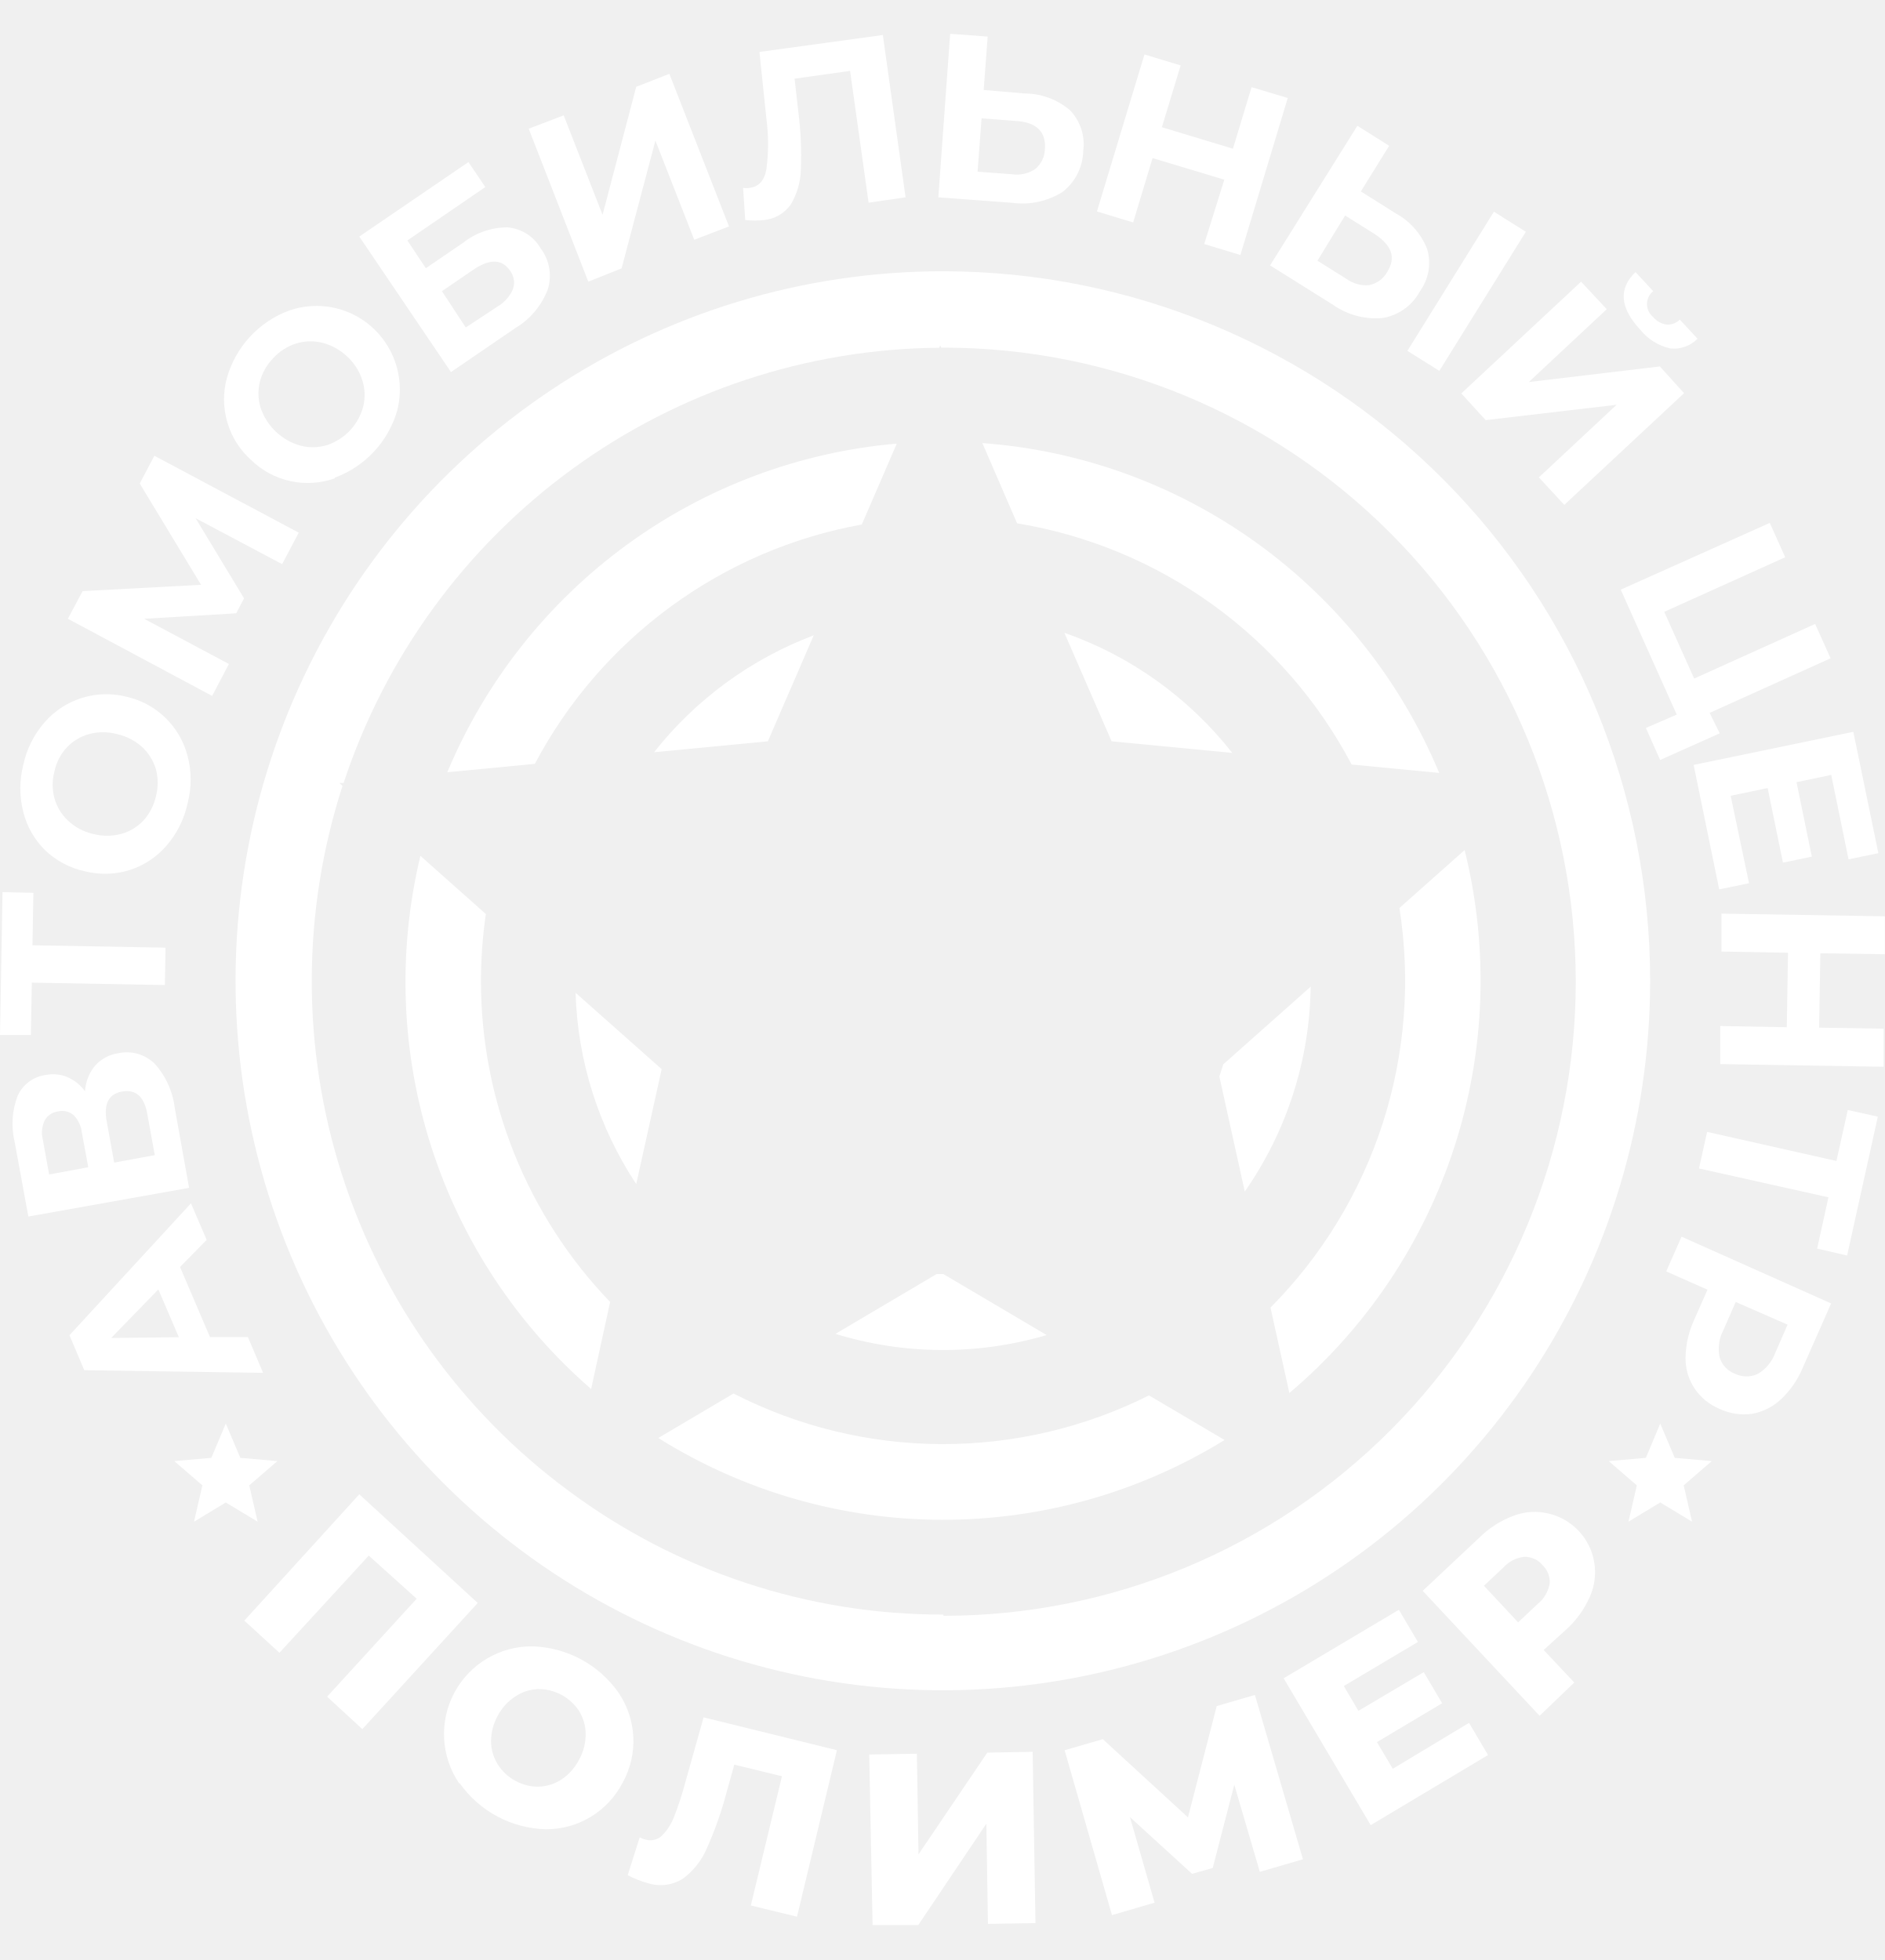
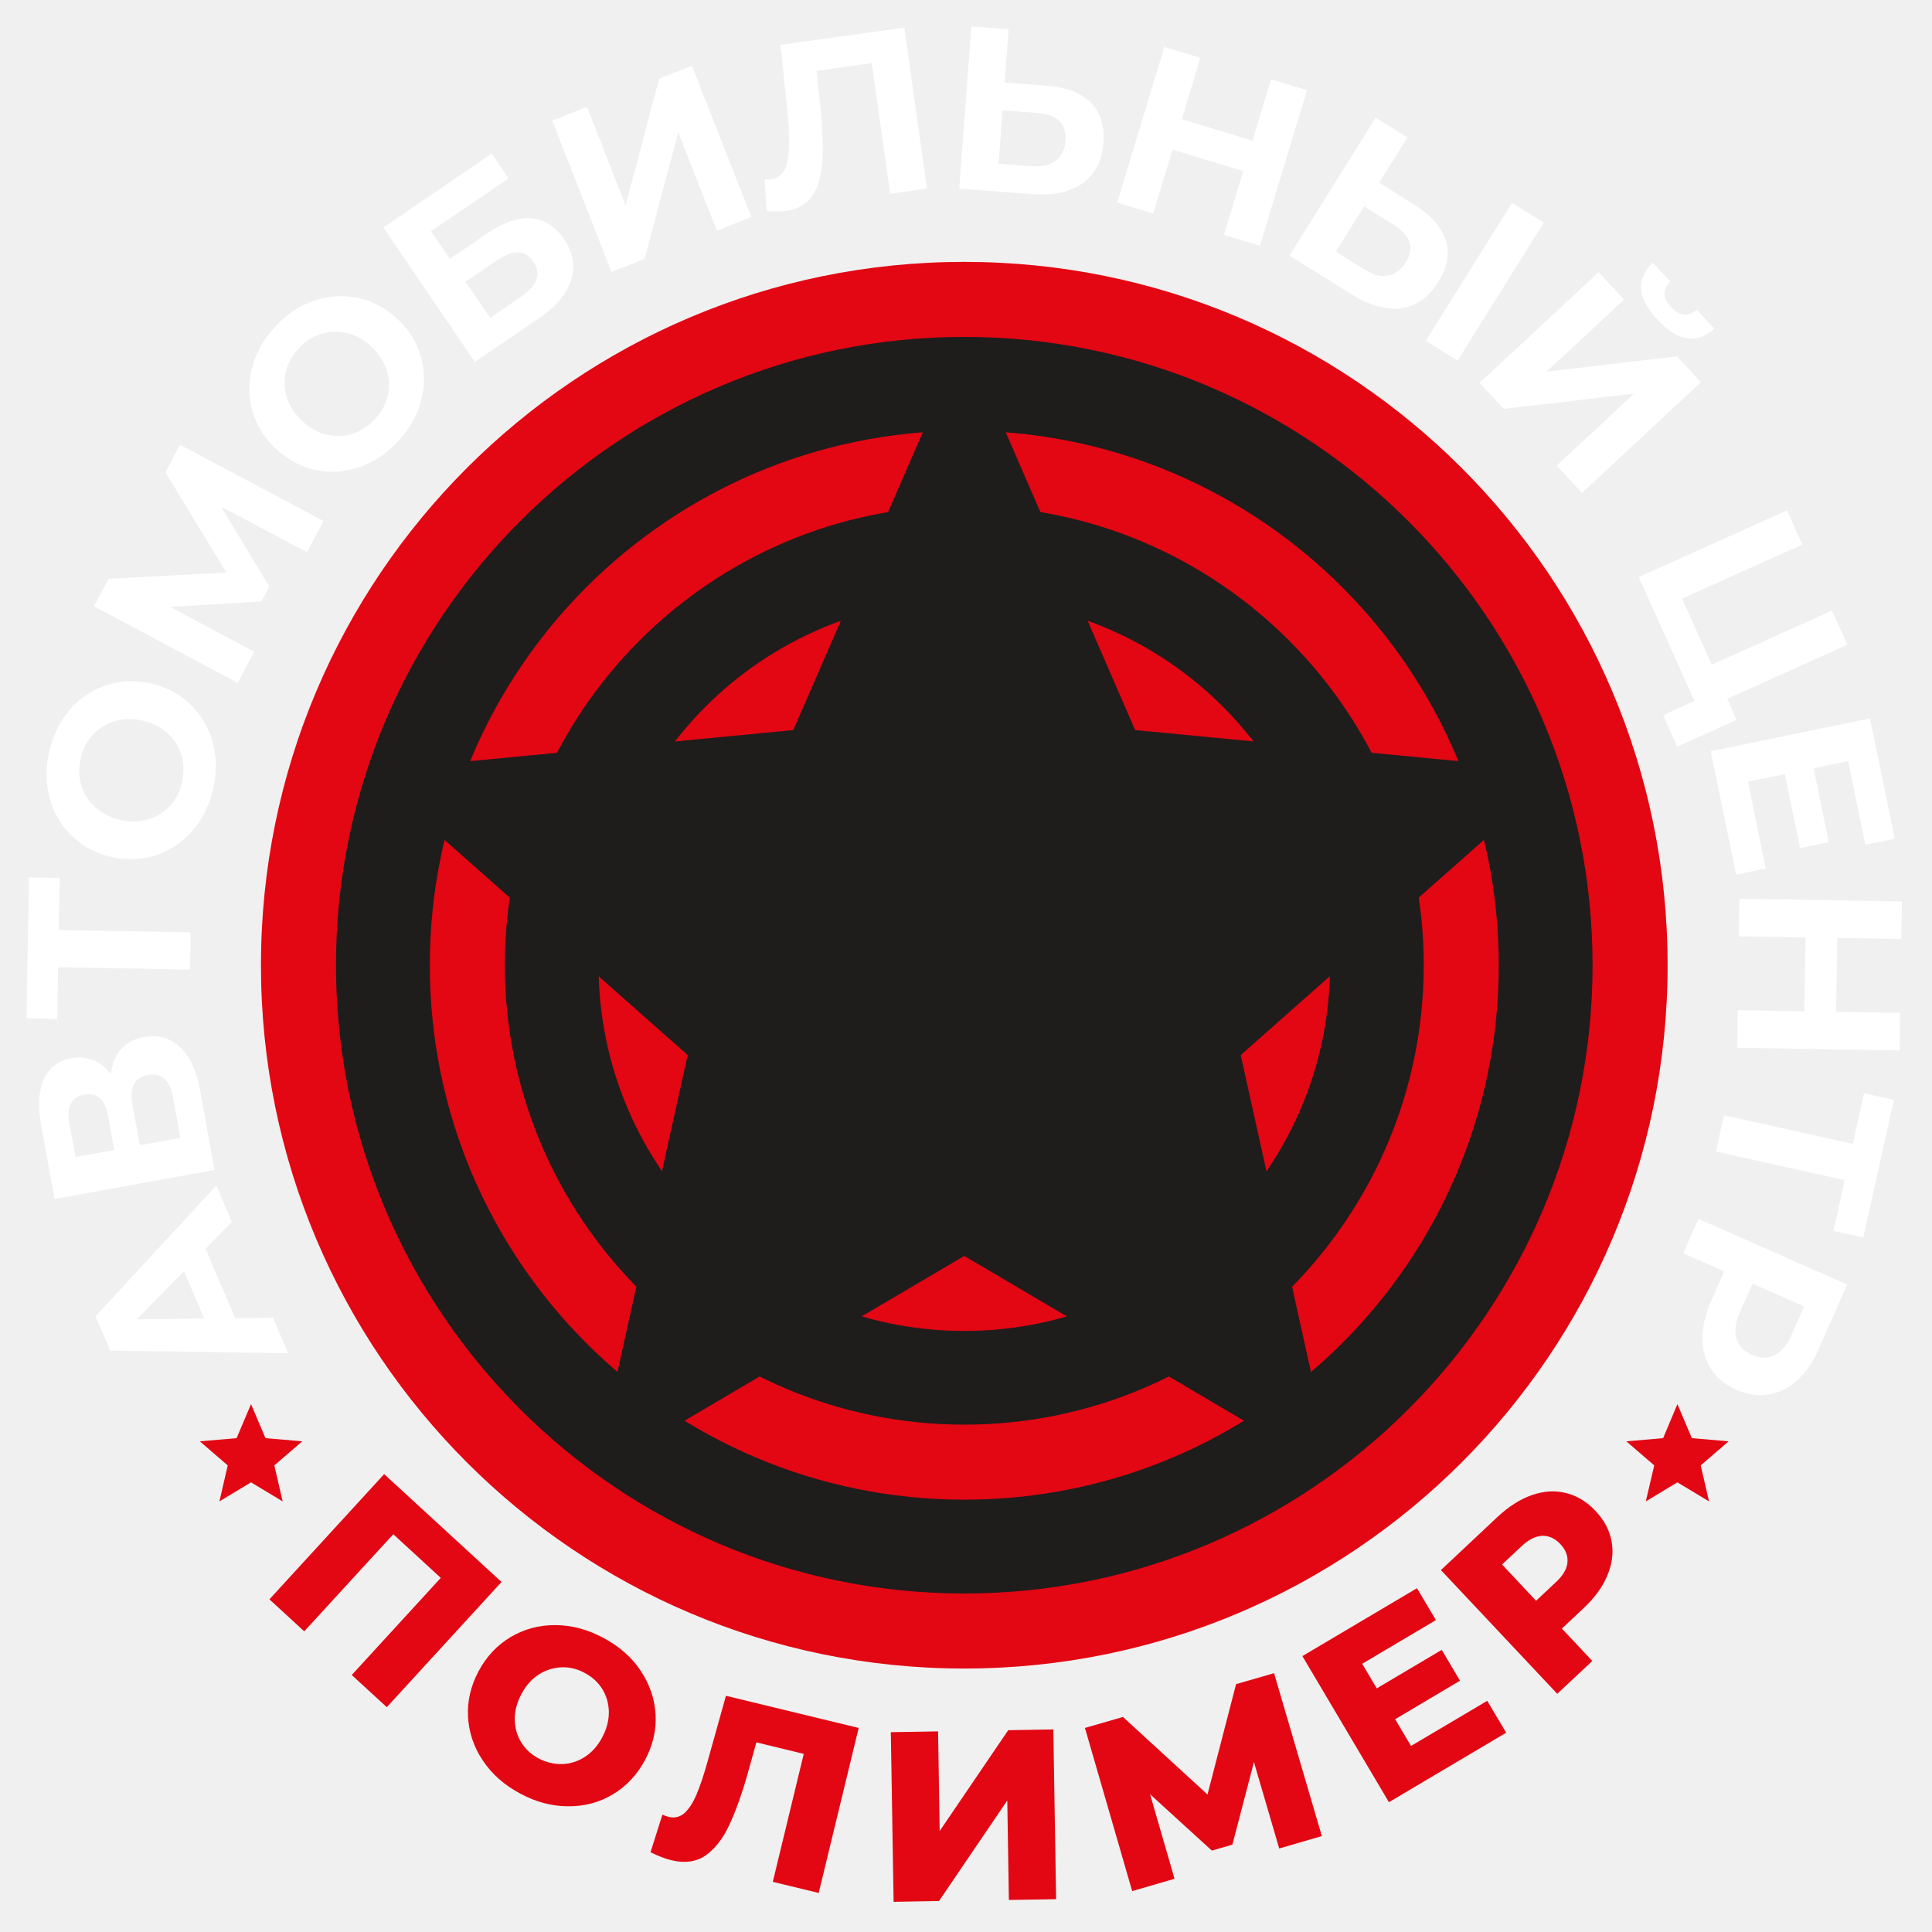
- <svg xmlns="http://www.w3.org/2000/svg" width="50" height="52" viewBox="0 0 50 52" fill="none">
-   <path d="M4.776 33.614L5.57 35.474H6.577L6.979 36.423L2.235 36.352L1.843 35.424L5.066 31.925L5.482 32.895L4.776 33.614ZM4.201 34.209L2.948 35.498L4.744 35.477L4.201 34.209Z" fill="white" />
-   <path d="M2.524 28.27C2.683 28.094 2.897 27.979 3.131 27.944C3.302 27.906 3.479 27.91 3.647 27.957C3.815 28.004 3.969 28.092 4.095 28.213C4.393 28.539 4.581 28.95 4.635 29.389L5.016 31.514L0.752 32.275L0.388 30.292C0.292 29.888 0.319 29.465 0.466 29.077C0.532 28.929 0.635 28.8 0.765 28.703C0.894 28.605 1.047 28.543 1.207 28.521C1.404 28.48 1.608 28.5 1.793 28.578C1.978 28.66 2.137 28.789 2.256 28.953C2.27 28.702 2.364 28.463 2.524 28.27ZM2.341 30.968L2.171 30.044C2.151 29.871 2.074 29.709 1.952 29.584C1.895 29.536 1.828 29.502 1.755 29.485C1.683 29.468 1.608 29.47 1.536 29.488C1.462 29.497 1.391 29.524 1.33 29.566C1.269 29.607 1.218 29.663 1.183 29.729C1.109 29.889 1.093 30.069 1.137 30.239L1.303 31.16L2.341 30.968ZM3.234 28.96C2.881 29.024 2.746 29.29 2.831 29.754L3.029 30.845L4.106 30.646L3.908 29.559C3.827 29.091 3.601 28.893 3.234 28.96Z" fill="white" />
-   <path d="M0.886 23.687L0.861 25.079L4.391 25.142L4.374 26.134L0.844 26.07L0.819 27.459H0L0.067 23.669L0.886 23.687Z" fill="white" />
-   <path d="M4.42 22.433C4.16 22.735 3.823 22.959 3.445 23.081C3.06 23.203 2.648 23.215 2.256 23.117C1.858 23.032 1.491 22.839 1.197 22.557C0.914 22.279 0.714 21.929 0.618 21.544C0.513 21.133 0.513 20.702 0.618 20.291C0.707 19.875 0.9 19.488 1.179 19.168C1.441 18.865 1.781 18.64 2.163 18.519C2.544 18.398 2.951 18.385 3.339 18.481C3.732 18.566 4.092 18.759 4.382 19.038C4.671 19.317 4.877 19.671 4.977 20.06C5.084 20.47 5.084 20.901 4.977 21.311C4.888 21.726 4.697 22.112 4.42 22.433ZM4.134 20.4C4.065 20.174 3.937 19.971 3.763 19.812C3.576 19.645 3.348 19.529 3.103 19.476C2.86 19.41 2.604 19.41 2.362 19.476C2.136 19.538 1.932 19.66 1.772 19.83C1.607 20.009 1.493 20.229 1.444 20.468C1.381 20.7 1.381 20.944 1.444 21.176C1.504 21.401 1.627 21.605 1.797 21.764C1.984 21.944 2.217 22.069 2.471 22.125C2.714 22.189 2.969 22.189 3.212 22.125C3.438 22.064 3.642 21.942 3.802 21.771C3.967 21.592 4.081 21.372 4.134 21.134C4.199 20.893 4.199 20.64 4.134 20.4Z" fill="white" />
-   <path d="M7.484 14.967L5.189 13.749L6.474 15.874L6.266 16.271L3.823 16.416L6.072 17.616L5.627 18.463L1.8 16.416L2.192 15.683L5.334 15.516L3.707 12.828L4.095 12.092L7.925 14.132L7.484 14.967Z" fill="white" />
-   <path d="M8.882 12.69C8.504 12.824 8.097 12.85 7.705 12.765C7.313 12.68 6.953 12.487 6.665 12.208C6.365 11.941 6.146 11.595 6.032 11.21C5.918 10.824 5.913 10.415 6.019 10.027C6.134 9.619 6.344 9.245 6.631 8.934C6.918 8.623 7.275 8.385 7.671 8.238C8.045 8.109 8.447 8.082 8.836 8.16C9.131 8.221 9.41 8.341 9.658 8.513C9.905 8.686 10.114 8.907 10.273 9.164C10.432 9.421 10.537 9.707 10.582 10.006C10.627 10.305 10.61 10.609 10.534 10.902C10.416 11.306 10.205 11.677 9.918 11.984C9.631 12.292 9.276 12.527 8.882 12.672V12.69ZM9.637 10.777C9.693 10.543 9.682 10.298 9.605 10.069C9.526 9.831 9.386 9.617 9.199 9.449C9.017 9.278 8.795 9.156 8.553 9.095C8.321 9.036 8.076 9.043 7.847 9.116C7.615 9.191 7.407 9.325 7.244 9.506C7.074 9.682 6.952 9.899 6.891 10.136C6.835 10.371 6.846 10.616 6.922 10.845C7.007 11.082 7.147 11.296 7.331 11.466C7.516 11.637 7.739 11.761 7.981 11.826C8.214 11.885 8.459 11.878 8.687 11.805C8.918 11.726 9.126 11.591 9.292 11.412C9.458 11.232 9.576 11.014 9.637 10.777Z" fill="white" />
-   <path d="M9.531 6.276L12.426 4.3L12.874 4.962L10.806 6.379L11.296 7.116L12.292 6.436C12.627 6.172 13.041 6.03 13.467 6.032C13.646 6.048 13.818 6.106 13.97 6.202C14.122 6.298 14.248 6.429 14.339 6.584C14.456 6.739 14.535 6.919 14.568 7.11C14.601 7.301 14.588 7.497 14.53 7.682C14.364 8.113 14.058 8.475 13.662 8.709L11.963 9.871L9.531 6.276ZM13.21 8.125C13.387 8.019 13.527 7.859 13.608 7.668C13.636 7.587 13.643 7.5 13.629 7.416C13.616 7.331 13.582 7.252 13.531 7.183C13.316 6.868 12.991 6.861 12.553 7.158L11.723 7.725L12.355 8.688L13.21 8.125Z" fill="white" />
-   <path d="M14.025 3.415L14.953 3.06L15.984 5.699L16.877 2.303L17.756 1.959L19.338 6.007L18.416 6.361L17.386 3.73L16.489 7.119L15.606 7.473L14.025 3.415Z" fill="white" />
-   <path d="M23.419 0.929L24.022 5.235L23.041 5.377L22.55 1.881L21.078 2.087L21.18 2.99C21.243 3.49 21.265 3.995 21.244 4.499C21.237 4.826 21.144 5.146 20.976 5.427C20.894 5.542 20.789 5.638 20.667 5.709C20.545 5.78 20.41 5.824 20.27 5.837C20.103 5.857 19.935 5.857 19.768 5.837L19.712 4.984C19.772 4.994 19.832 4.994 19.892 4.984C20.129 4.952 20.277 4.789 20.33 4.492C20.389 4.046 20.389 3.595 20.33 3.149L20.146 1.378L23.419 0.929Z" fill="white" />
-   <path d="M28.382 2.923C28.518 3.064 28.621 3.235 28.682 3.422C28.744 3.609 28.762 3.808 28.735 4.003C28.73 4.214 28.678 4.422 28.583 4.611C28.488 4.8 28.351 4.965 28.184 5.094C27.784 5.344 27.31 5.445 26.843 5.38L24.891 5.235L25.205 0.897L26.2 0.971L26.094 2.388L27.182 2.48C27.621 2.481 28.046 2.638 28.382 2.923ZM27.457 4.488C27.538 4.422 27.603 4.34 27.648 4.246C27.693 4.153 27.717 4.05 27.718 3.946C27.75 3.496 27.492 3.238 26.942 3.209L26.038 3.139L25.932 4.555L26.836 4.622C27.052 4.656 27.274 4.608 27.457 4.488Z" fill="white" />
-   <path d="M34.16 2.6L32.904 6.765L31.944 6.474L32.477 4.767L30.574 4.194L30.059 5.901L29.098 5.61L30.359 1.445L31.319 1.736L30.821 3.375L32.706 3.946L33.2 2.313L34.16 2.6Z" fill="white" />
-   <path d="M37.86 6.613C37.915 6.801 37.926 7 37.892 7.193C37.858 7.386 37.781 7.57 37.666 7.728C37.566 7.915 37.425 8.076 37.252 8.199C37.08 8.322 36.883 8.403 36.674 8.437C36.206 8.479 35.738 8.354 35.354 8.082L33.691 7.041L36.007 3.337L36.85 3.868L36.099 5.079L37.034 5.667C37.411 5.875 37.704 6.21 37.86 6.613ZM36.317 7.565C36.419 7.545 36.515 7.503 36.599 7.442C36.682 7.381 36.751 7.302 36.801 7.211C37.038 6.829 36.921 6.503 36.448 6.198L35.682 5.717L34.948 6.917L35.717 7.399C35.891 7.525 36.104 7.585 36.317 7.565ZM39.629 5.617L40.476 6.149L38.181 9.839L37.334 9.308L39.629 5.617Z" fill="white" />
-   <path d="M41.941 7.473L42.622 8.203L40.554 10.136L44.031 9.722L44.673 10.431L41.496 13.395L40.822 12.665L42.883 10.739L39.41 11.146L38.764 10.438L41.941 7.473ZM43.385 7.218L43.854 7.725C43.803 7.766 43.761 7.818 43.733 7.878C43.704 7.937 43.689 8.002 43.689 8.068C43.689 8.134 43.704 8.199 43.733 8.259C43.761 8.318 43.803 8.371 43.854 8.412C43.943 8.52 44.069 8.591 44.207 8.61C44.272 8.616 44.337 8.607 44.398 8.584C44.459 8.562 44.515 8.526 44.56 8.479L45.03 8.986C44.937 9.081 44.824 9.155 44.698 9.199C44.572 9.244 44.438 9.26 44.306 9.244C43.995 9.174 43.716 9.001 43.515 8.752C42.968 8.167 42.929 7.657 43.385 7.218Z" fill="white" />
-   <path d="M45.619 19.455L44.038 20.163L43.66 19.313L44.479 18.959L42.993 15.644L46.947 13.873L47.356 14.784L44.147 16.232L44.941 18.003L48.15 16.554L48.56 17.465L45.351 18.913L45.619 19.455Z" fill="white" />
-   <path d="M46.396 23.432L45.605 23.595L44.927 20.294L49.163 19.416L49.827 22.635L49.036 22.798L48.577 20.559L47.656 20.751L48.062 22.727L47.296 22.886L46.89 20.907L45.909 21.112L46.396 23.432Z" fill="white" />
-   <path d="M49.968 28.302L45.633 28.231V27.221L47.398 27.253L47.43 25.277L45.665 25.245V24.239L50 24.31V25.316L48.288 25.291L48.256 27.264L49.968 27.292V28.302Z" fill="white" />
-   <path d="M48.203 33.125L48.503 31.765L45.069 31L45.284 30.03L48.715 30.802L49.015 29.449L49.813 29.626L48.998 33.31L48.203 33.125Z" fill="white" />
-   <path d="M47.236 37.131C47.024 37.328 46.759 37.46 46.474 37.51C46.181 37.55 45.883 37.505 45.616 37.379C45.344 37.267 45.112 37.077 44.949 36.833C44.788 36.59 44.706 36.303 44.712 36.011C44.719 35.667 44.797 35.328 44.941 35.016L45.294 34.216L44.2 33.731L44.606 32.81L48.574 34.581L47.815 36.302C47.683 36.616 47.485 36.899 47.236 37.131ZM45.616 36.008C45.645 36.108 45.697 36.2 45.769 36.276C45.84 36.352 45.928 36.411 46.025 36.447C46.12 36.493 46.225 36.517 46.331 36.517C46.436 36.517 46.541 36.493 46.636 36.447C46.846 36.32 47.007 36.125 47.091 35.895L47.419 35.144L46.043 34.542L45.715 35.292C45.599 35.512 45.564 35.765 45.616 36.008Z" fill="white" />
-   <path d="M12.673 42.528L9.612 45.875L8.677 45.014L11.053 42.415L9.782 41.271L7.413 43.849L6.481 42.996L9.531 39.645L12.673 42.528Z" fill="white" />
-   <path d="M12.179 47.313C11.941 46.962 11.803 46.552 11.781 46.127C11.759 45.703 11.853 45.281 12.053 44.907C12.254 44.532 12.552 44.22 12.916 44.004C13.28 43.787 13.697 43.675 14.12 43.679C14.569 43.691 15.008 43.807 15.404 44.019C15.8 44.23 16.141 44.531 16.401 44.898C16.641 45.247 16.779 45.656 16.8 46.08C16.821 46.504 16.723 46.925 16.517 47.295C16.323 47.671 16.03 47.985 15.669 48.203C15.309 48.421 14.895 48.535 14.473 48.531C14.026 48.519 13.587 48.403 13.192 48.191C12.797 47.98 12.456 47.679 12.196 47.313H12.179ZM14.297 47.401C14.512 47.393 14.721 47.326 14.9 47.207C15.096 47.074 15.255 46.893 15.363 46.683C15.478 46.476 15.537 46.243 15.536 46.006C15.535 45.791 15.475 45.58 15.363 45.397C15.244 45.215 15.081 45.065 14.889 44.963C14.697 44.861 14.482 44.809 14.265 44.813C14.051 44.823 13.843 44.891 13.665 45.011C13.47 45.139 13.311 45.315 13.202 45.521C13.088 45.728 13.027 45.961 13.026 46.197C13.027 46.413 13.089 46.624 13.202 46.806C13.317 46.992 13.479 47.144 13.672 47.246C13.863 47.352 14.079 47.406 14.297 47.401Z" fill="white" />
-   <path d="M22.201 46.434L21.142 50.851L19.917 50.553L20.743 47.125L19.479 46.817L19.281 47.525C19.147 48.039 18.971 48.542 18.755 49.027C18.619 49.351 18.398 49.633 18.116 49.842C17.981 49.927 17.829 49.982 17.671 50.004C17.513 50.025 17.352 50.012 17.199 49.965C17.009 49.914 16.825 49.842 16.651 49.749L16.969 48.747C17.021 48.773 17.075 48.793 17.131 48.807C17.206 48.828 17.284 48.83 17.359 48.811C17.434 48.792 17.503 48.754 17.559 48.701C17.7 48.559 17.809 48.389 17.88 48.202C17.995 47.91 18.093 47.612 18.173 47.309L18.664 45.563L22.201 46.434Z" fill="white" />
-   <path d="M23.058 46.548L24.322 46.527L24.365 49.197L26.19 46.498L27.393 46.477L27.468 51.021L26.207 51.042L26.165 48.383L24.358 51.074H23.147L23.058 46.548Z" fill="white" />
-   <path d="M33.419 49.661L32.742 47.349L32.17 49.558L31.622 49.714L29.974 48.209L30.627 50.479L29.497 50.809L28.241 46.435L29.254 46.141L31.513 48.216L32.276 45.263L33.289 44.968L34.563 49.328L33.419 49.661Z" fill="white" />
-   <path d="M38.969 45.709L39.473 46.562L36.36 48.422L34.051 44.526L37.108 42.709L37.613 43.562L35.647 44.731L36.035 45.39L37.768 44.363L38.255 45.188L36.526 46.219L36.946 46.927L38.969 45.709Z" fill="white" />
-   <path d="M40.165 40.209C40.457 40.1 40.774 40.081 41.076 40.155C41.304 40.208 41.518 40.31 41.703 40.456C41.887 40.601 42.037 40.785 42.142 40.995C42.248 41.205 42.305 41.436 42.311 41.671C42.317 41.906 42.272 42.139 42.177 42.355C42.03 42.692 41.812 42.994 41.538 43.24L40.949 43.775L41.761 44.639L40.84 45.521L37.74 42.206L39.248 40.789C39.509 40.532 39.822 40.334 40.165 40.209ZM41.108 42.018C41.115 41.927 41.102 41.836 41.07 41.751C41.038 41.666 40.987 41.589 40.921 41.526C40.862 41.455 40.788 41.398 40.704 41.359C40.62 41.321 40.529 41.301 40.437 41.303C40.225 41.326 40.028 41.425 39.883 41.583L39.364 42.071L40.271 43.042L40.79 42.553C40.959 42.418 41.072 42.225 41.108 42.011V42.018Z" fill="white" />
-   <path d="M5.99 37.768L6.375 38.678L7.357 38.764L6.612 39.408L6.834 40.371L5.99 39.861L5.147 40.371L5.369 39.408L4.624 38.764L5.606 38.678L5.99 37.768Z" fill="white" />
-   <path d="M44.041 37.768L44.426 38.678L45.407 38.764L44.663 39.408L44.885 40.371L44.041 39.861L43.198 40.371L43.42 39.408L42.675 38.764L43.66 38.678L44.041 37.768Z" fill="white" />
-   <path d="M32.449 28.238C32.417 28.344 32.382 28.454 32.346 28.56L33.02 31.613C34.133 30.018 34.742 28.124 34.768 26.177L32.449 28.238Z" fill="white" />
-   <path d="M29.487 19.667L32.688 19.975C31.537 18.509 29.991 17.403 28.234 16.788L29.487 19.667Z" fill="white" />
-   <path d="M17.552 28.365L15.268 26.339C15.322 28.148 15.88 29.906 16.877 31.415L17.552 28.365Z" fill="white" />
-   <path d="M20.369 19.667L21.586 16.855C19.92 17.484 18.455 18.556 17.35 19.957L20.369 19.667Z" fill="white" />
-   <path d="M25.025 33.802H24.845L22.162 35.388C23.986 35.949 25.934 35.96 27.764 35.42L25.025 33.802Z" fill="white" />
-   <path d="M14.188 20.265C15.06 18.617 16.294 17.19 17.797 16.09C19.299 14.99 21.03 14.246 22.861 13.915L23.789 11.769C21.198 11.994 18.718 12.925 16.616 14.462C14.515 15.999 12.872 18.083 11.865 20.488L14.188 20.265Z" fill="white" />
-   <path d="M26.98 13.884C28.852 14.191 30.626 14.929 32.166 16.04C33.705 17.15 34.968 18.602 35.855 20.283L38.178 20.506C37.16 18.067 35.489 15.959 33.35 14.414C31.211 12.869 28.688 11.949 26.059 11.755L26.98 13.884Z" fill="white" />
-   <path d="M16.185 34.542C13.99 32.26 12.762 29.213 12.758 26.042C12.758 25.442 12.802 24.843 12.888 24.25L11.152 22.706C10.54 25.253 10.639 27.921 11.438 30.416C12.237 32.911 13.705 35.137 15.681 36.851L16.185 34.542Z" fill="white" />
-   <path d="M30.479 37.021C28.766 37.879 26.877 38.322 24.962 38.313C23.048 38.305 21.163 37.845 19.458 36.971L17.463 38.151C19.714 39.56 22.313 40.312 24.966 40.321C27.619 40.331 30.223 39.597 32.484 38.204L30.479 37.021Z" fill="white" />
-   <path d="M37.122 24.09C37.425 26.003 37.273 27.96 36.679 29.802C36.084 31.644 35.064 33.319 33.702 34.691L34.203 36.957C36.243 35.233 37.76 32.969 38.582 30.423C39.404 27.877 39.497 25.15 38.852 22.553L37.122 24.09Z" fill="white" />
-   <path d="M25.018 7.197C21.306 7.195 17.678 8.298 14.592 10.366C11.505 12.433 9.1 15.373 7.678 18.812C6.257 22.252 5.885 26.037 6.608 29.688C7.331 33.34 9.117 36.695 11.741 39.328C14.365 41.962 17.708 43.755 21.348 44.482C24.987 45.209 28.76 44.836 32.189 43.412C35.618 41.987 38.548 39.575 40.61 36.479C42.672 33.383 43.773 29.744 43.773 26.02C43.773 21.029 41.797 16.242 38.28 12.713C34.763 9.183 29.992 7.199 25.018 7.197ZM25.018 42.836C21.443 42.84 17.961 41.69 15.088 39.556C12.256 37.466 10.152 34.533 9.075 31.176C7.998 27.818 8.002 24.205 9.086 20.85L9.002 20.772H9.115C10.217 17.433 12.333 14.524 15.167 12.453C18.001 10.383 21.41 9.254 24.915 9.226L24.94 9.162L24.968 9.223H25.032C29.479 9.223 33.744 10.995 36.889 14.15C40.033 17.305 41.8 21.584 41.8 26.045C41.8 30.507 40.033 34.786 36.889 37.941C33.744 41.096 29.479 42.868 25.032 42.868L25.018 42.836Z" fill="white" />
+ <svg xmlns="http://www.w3.org/2000/svg" width="100" height="100" viewBox="0 0 100 100" fill="none">
+   <g id="Frame 97">
+     <g id="Group">
+       <path id="Vector" d="M84.906 58.029C89.364 38.7 77.308 19.417 57.979 14.96C38.65 10.502 19.367 22.558 14.91 41.887C10.452 61.217 22.508 80.499 41.837 84.957C61.166 89.414 80.449 77.358 84.906 58.029Z" fill="#1F1C1C" />
+       <path id="Vector_2" d="M49.911 13.555C29.808 13.555 13.507 29.856 13.507 49.959C13.507 70.061 29.808 86.363 49.911 86.363C70.014 86.363 86.315 70.061 86.315 49.959C86.315 29.856 70.014 13.555 49.911 13.555ZM49.911 82.479C31.979 82.479 17.39 67.89 17.39 49.959C17.39 32.027 31.979 17.438 49.911 17.438C67.843 17.438 82.431 32.027 82.431 49.959C82.431 67.89 67.843 82.479 49.911 82.479Z" fill="#E30613" />
+       <path id="Vector_3" d="M49.911 22.294C34.631 22.294 22.247 34.678 22.247 49.959C22.247 65.24 34.631 77.623 49.911 77.623C65.192 77.623 77.576 65.24 77.576 49.959C77.576 34.678 65.192 22.294 49.911 22.294ZM49.911 73.74C36.795 73.74 26.131 63.068 26.131 49.959C26.131 36.849 36.802 26.178 49.911 26.178C63.028 26.178 73.692 36.849 73.692 49.959C73.692 63.068 63.021 73.74 49.911 73.74Z" fill="#E30613" />
+       <path id="Vector_4" d="M49.911 31.027C39.459 31.027 30.98 39.5 30.98 49.959C30.98 60.411 39.452 68.89 49.911 68.89C60.363 68.89 68.843 60.418 68.843 49.959C68.836 39.507 60.363 31.027 49.911 31.027ZM49.911 65.007C41.617 65.007 34.863 58.26 34.863 49.959C34.863 41.664 41.617 34.911 49.911 34.911C58.206 34.911 64.959 41.664 64.959 49.959C64.959 58.253 58.206 65.007 49.911 65.007Z" fill="#E30613" />
+       <g id="Group_2">
+         <path id="Vector_5" d="M10.637 64.644L12.178 68.233L14.13 68.206L14.918 70.041L5.706 69.904L4.945 68.137L11.199 61.363L12 63.24L10.637 64.644ZM9.521 65.794L7.082 68.288L10.569 68.247L9.521 65.794Z" fill="white" />
+         <path id="Vector_6" d="M6.268 54.308C6.555 53.98 6.953 53.767 7.446 53.678C8.179 53.541 8.802 53.719 9.316 54.199C9.829 54.678 10.179 55.438 10.364 56.473L11.103 60.555L2.822 62.062L2.124 58.206C1.946 57.247 2.001 56.459 2.268 55.856C2.542 55.254 3.021 54.89 3.706 54.767C4.117 54.692 4.494 54.733 4.843 54.877C5.192 55.027 5.494 55.267 5.74 55.603C5.802 55.069 5.98 54.637 6.268 54.308ZM5.911 59.527L5.59 57.74C5.514 57.322 5.37 57.021 5.165 56.843C4.959 56.658 4.685 56.603 4.357 56.658C4.035 56.719 3.802 56.87 3.672 57.117C3.535 57.363 3.507 57.692 3.583 58.103L3.905 59.89L5.911 59.527ZM7.644 55.644C6.959 55.767 6.699 56.281 6.857 57.178L7.24 59.281L9.336 58.897L8.953 56.794C8.795 55.897 8.357 55.514 7.644 55.644Z" fill="white" />
+         <path id="Vector_7" d="M3.089 45.445L3.041 48.137L9.87 48.26L9.836 50.185L3.007 50.062L2.959 52.74L1.37 52.705L1.5 45.411L3.089 45.445Z" fill="white" />
+         <path id="Vector_8" d="M9.945 43.02C9.418 43.616 8.788 44.034 8.055 44.274C7.322 44.507 6.555 44.534 5.747 44.349C4.945 44.164 4.26 43.801 3.712 43.26C3.158 42.726 2.781 42.068 2.569 41.301C2.363 40.534 2.356 39.726 2.555 38.87C2.754 38.02 3.117 37.294 3.637 36.705C4.165 36.109 4.795 35.699 5.528 35.459C6.26 35.219 7.034 35.192 7.836 35.383C8.637 35.568 9.315 35.931 9.87 36.473C10.425 37.014 10.802 37.664 11.014 38.431C11.219 39.199 11.226 40 11.027 40.856C10.829 41.699 10.473 42.425 9.945 43.02ZM9.391 39.089C9.26 38.644 9.021 38.267 8.671 37.952C8.329 37.637 7.897 37.418 7.391 37.301C6.884 37.185 6.404 37.192 5.959 37.322C5.507 37.452 5.13 37.685 4.815 38.02C4.5 38.356 4.288 38.767 4.178 39.253C4.069 39.74 4.075 40.199 4.206 40.644C4.336 41.089 4.575 41.466 4.925 41.781C5.274 42.096 5.699 42.315 6.206 42.431C6.712 42.548 7.192 42.541 7.644 42.418C8.096 42.288 8.473 42.055 8.788 41.719C9.103 41.383 9.315 40.973 9.425 40.486C9.528 39.993 9.521 39.527 9.391 39.089Z" fill="white" />
+         <path id="Vector_9" d="M15.891 28.582L11.439 26.226L13.939 30.363L13.534 31.13L8.795 31.411L13.158 33.733L12.302 35.342L4.863 31.384L5.624 29.959L11.719 29.637L8.562 24.445L9.315 23.02L16.747 26.966L15.891 28.582Z" fill="white" />
+         <path id="Vector_10" d="M18.603 24.178C17.849 24.438 17.096 24.486 16.343 24.329C15.589 24.171 14.911 23.808 14.302 23.247C13.699 22.685 13.288 22.034 13.069 21.294C12.856 20.555 12.843 19.801 13.048 19.027C13.247 18.26 13.644 17.555 14.24 16.911C14.836 16.267 15.507 15.822 16.253 15.568C17.007 15.315 17.76 15.26 18.514 15.418C19.267 15.575 19.952 15.931 20.555 16.493C21.158 17.055 21.569 17.705 21.781 18.452C21.993 19.192 22 19.952 21.802 20.719C21.603 21.486 21.206 22.192 20.616 22.829C20.027 23.473 19.356 23.918 18.603 24.178ZM20.069 20.479C20.171 20.027 20.158 19.582 20.007 19.137C19.863 18.692 19.603 18.294 19.219 17.938C18.836 17.582 18.418 17.349 17.966 17.24C17.514 17.13 17.062 17.144 16.623 17.281C16.185 17.418 15.795 17.671 15.459 18.034C15.123 18.397 14.897 18.808 14.795 19.253C14.692 19.705 14.712 20.151 14.856 20.596C15 21.041 15.26 21.438 15.644 21.794C16.027 22.151 16.445 22.384 16.897 22.493C17.349 22.603 17.802 22.589 18.24 22.452C18.678 22.315 19.069 22.062 19.404 21.698C19.74 21.335 19.966 20.931 20.069 20.479Z" fill="white" />
+         <path id="Vector_11" d="M19.843 11.774L25.452 7.952L26.322 9.233L22.308 11.966L23.288 13.397L25.213 12.082C26.055 11.507 26.815 11.247 27.494 11.302C28.172 11.356 28.74 11.712 29.192 12.37C29.665 13.069 29.788 13.774 29.562 14.493C29.336 15.212 28.774 15.877 27.877 16.486L24.576 18.733L19.843 11.774ZM26.98 15.349C27.391 15.069 27.651 14.774 27.761 14.466C27.87 14.158 27.815 13.843 27.603 13.534C27.185 12.925 26.555 12.911 25.706 13.486L24.096 14.582L25.37 16.452L26.98 15.349Z" fill="white" />
+         <path id="Vector_12" d="M28.582 6.24L30.383 5.534L32.383 10.637L34.116 4.069L35.815 3.404L38.89 11.233L37.103 11.938L35.103 6.849L33.363 13.404L31.651 14.075L28.582 6.24Z" fill="white" />
+         <path id="Vector_13" d="M46.808 1.432L47.979 9.76L46.075 10.027L45.123 3.267L42.267 3.671L42.452 5.418C42.575 6.603 42.616 7.575 42.568 8.336C42.52 9.089 42.349 9.692 42.048 10.13C41.746 10.575 41.281 10.836 40.651 10.925C40.39 10.959 40.068 10.966 39.678 10.925L39.568 9.274C39.678 9.295 39.794 9.295 39.918 9.274C40.377 9.212 40.664 8.891 40.767 8.322C40.877 7.754 40.87 6.884 40.753 5.719L40.397 2.322L46.808 1.432Z" fill="white" />
+         <path id="Vector_14" d="M56.439 5.288C56.953 5.781 57.179 6.479 57.11 7.377C57.042 8.329 56.686 9.027 56.042 9.486C55.398 9.938 54.535 10.13 53.439 10.048L49.651 9.767L50.275 1.37L52.206 1.514L52.001 4.274L54.131 4.432C55.158 4.507 55.925 4.795 56.439 5.288ZM54.645 8.315C54.946 8.089 55.117 7.74 55.151 7.267C55.213 6.397 54.713 5.918 53.645 5.842L51.891 5.712L51.686 8.473L53.439 8.603C53.939 8.637 54.343 8.541 54.645 8.315Z" fill="white" />
+         <path id="Vector_15" d="M67.651 4.664L65.213 12.719L63.35 12.157L64.35 8.856L60.692 7.746L59.692 11.048L57.829 10.486L60.267 2.431L62.13 2.993L61.172 6.171L64.829 7.281L65.788 4.103L67.651 4.664Z" fill="white" />
+         <path id="Vector_16" d="M74.828 12.425C75.054 13.103 74.924 13.822 74.452 14.582C73.945 15.39 73.308 15.849 72.527 15.952C71.746 16.055 70.897 15.815 69.965 15.24L66.746 13.226L71.205 6.089L72.849 7.117L71.383 9.459L73.198 10.589C74.061 11.137 74.609 11.747 74.828 12.425ZM71.835 14.267C72.205 14.206 72.52 13.979 72.767 13.575C73.232 12.836 73.006 12.178 72.095 11.61L70.609 10.678L69.143 13.021L70.63 13.952C71.061 14.226 71.465 14.329 71.835 14.267ZM78.26 10.5L79.904 11.527L75.445 18.665L73.801 17.637L78.26 10.5Z" fill="white" />
+         <path id="Vector_17" d="M82.746 14.089L84.061 15.507L80.048 19.24L86.794 18.445L88.041 19.781L81.883 25.514L80.575 24.103L84.575 20.377L77.835 21.164L76.582 19.815L82.746 14.089ZM85.548 13.596L86.459 14.575C86.041 14.986 86.055 15.432 86.5 15.904C86.719 16.137 86.938 16.267 87.164 16.288C87.39 16.308 87.609 16.226 87.822 16.034L88.733 17.014C88.287 17.418 87.822 17.582 87.329 17.514C86.835 17.445 86.329 17.123 85.801 16.555C84.74 15.432 84.664 14.445 85.548 13.596Z" fill="white" />
+         <path id="Vector_18" d="M89.884 37.26L86.815 38.644L86.082 37.014L87.706 36.281L84.822 29.87L92.493 26.418L93.288 28.185L87.062 30.986L88.603 34.404L94.829 31.603L95.624 33.37L89.398 36.171L89.884 37.26Z" fill="white" />
+         <path id="Vector_19" d="M91.39 44.952L89.863 45.267L88.548 38.884L96.788 37.185L98.075 43.411L96.548 43.726L95.657 39.391L93.87 39.76L94.657 43.589L93.171 43.897L92.383 40.069L90.479 40.459L91.39 44.952Z" fill="white" />
+         <path id="Vector_20" d="M98.322 54.37L89.911 54.233L89.945 52.288L93.391 52.342L93.452 48.52L90 48.466L90.034 46.52L98.445 46.657L98.411 48.603L95.096 48.548L95.034 52.37L98.35 52.425L98.322 54.37Z" fill="white" />
+         <path id="Vector_21" d="M94.898 63.712L95.48 61.082L88.815 59.603L89.233 57.726L95.898 59.206L96.48 56.589L98.028 56.932L96.446 64.055L94.898 63.712Z" fill="white" />
+         <path id="Vector_22" d="M93.02 71.445C92.568 71.849 92.075 72.089 91.541 72.178C91 72.267 90.445 72.185 89.876 71.932C89.315 71.685 88.876 71.329 88.575 70.87C88.274 70.411 88.123 69.884 88.116 69.281C88.116 68.678 88.26 68.041 88.561 67.356L89.246 65.808L87.123 64.87L87.911 63.089L95.609 66.486L94.137 69.822C93.842 70.5 93.472 71.041 93.02 71.445ZM89.876 69.274C89.986 69.658 90.253 69.938 90.678 70.123C91.109 70.315 91.507 70.322 91.856 70.144C92.212 69.966 92.507 69.61 92.74 69.075L93.383 67.623L90.712 66.445L90.068 67.897C89.829 68.432 89.767 68.891 89.876 69.274Z" fill="white" />
+       </g>
+       <g id="Group_3">
+         <path id="Vector_23" d="M25.959 81.883L20.021 88.363L18.206 86.698L22.815 81.671L20.356 79.411L15.747 84.438L13.945 82.781L19.884 76.301L25.959 81.883Z" fill="#E30613" />
+         <path id="Vector_24" d="M25 91.137C24.527 90.438 24.274 89.685 24.226 88.877C24.178 88.062 24.363 87.274 24.767 86.507C25.178 85.74 25.733 85.151 26.432 84.733C27.13 84.322 27.897 84.109 28.74 84.116C29.576 84.116 30.411 84.336 31.226 84.774C32.048 85.212 32.692 85.774 33.158 86.472C33.623 87.171 33.884 87.925 33.932 88.733C33.98 89.548 33.795 90.335 33.384 91.103C32.973 91.87 32.418 92.459 31.719 92.877C31.021 93.294 30.254 93.5 29.411 93.493C28.569 93.493 27.74 93.274 26.925 92.835C26.11 92.397 25.466 91.835 25 91.137ZM29.11 91.308C29.527 91.294 29.918 91.164 30.281 90.931C30.644 90.692 30.945 90.356 31.171 89.925C31.404 89.486 31.514 89.055 31.514 88.616C31.507 88.185 31.397 87.788 31.178 87.431C30.959 87.075 30.651 86.794 30.26 86.589C29.87 86.377 29.466 86.281 29.048 86.301C28.63 86.322 28.24 86.445 27.877 86.678C27.514 86.918 27.212 87.253 26.986 87.692C26.754 88.13 26.637 88.562 26.644 89C26.651 89.431 26.76 89.829 26.98 90.185C27.199 90.541 27.507 90.822 27.897 91.027C28.295 91.226 28.692 91.322 29.11 91.308Z" fill="#E30613" />
+         <path id="Vector_25" d="M44.445 89.438L42.376 97.979L40 97.404L41.602 90.781L39.15 90.185L38.767 91.562C38.431 92.774 38.089 93.74 37.746 94.466C37.404 95.192 36.986 95.719 36.507 96.048C36.02 96.377 35.431 96.452 34.733 96.281C34.404 96.199 34.054 96.062 33.671 95.87L34.287 93.925C34.383 93.973 34.493 94.014 34.609 94.041C34.924 94.116 35.198 94.048 35.431 93.842C35.664 93.63 35.87 93.308 36.054 92.877C36.239 92.445 36.431 91.87 36.63 91.151L37.575 87.774L44.445 89.438Z" fill="#E30613" />
+         <path id="Vector_26" d="M46.109 89.657L48.555 89.616L48.637 94.774L52.185 89.555L54.52 89.514L54.664 98.301L52.219 98.342L52.137 93.192L48.602 98.397L46.253 98.438L46.109 89.657Z" fill="#E30613" />
+         <path id="Vector_27" d="M66.212 95.678L64.904 91.205L63.787 95.479L62.726 95.787L59.527 92.87L60.794 97.246L58.602 97.883L56.157 89.438L58.123 88.87L62.5 92.883L63.979 87.171L65.945 86.603L68.418 95.034L66.212 95.678Z" fill="#E30613" />
+         <path id="Vector_28" d="M76.98 88.034L77.959 89.685L71.891 93.281L67.411 85.719L73.343 82.205L74.322 83.856L70.507 86.116L71.26 87.39L74.624 85.397L75.569 86.993L72.213 88.986L73.034 90.37L76.98 88.034Z" fill="#E30613" />
+         <path id="Vector_29" d="M79.301 77.383C79.911 77.171 80.493 77.137 81.061 77.281C81.63 77.418 82.137 77.733 82.589 78.212C83.041 78.692 83.315 79.219 83.418 79.794C83.52 80.37 83.445 80.952 83.198 81.541C82.952 82.137 82.541 82.705 81.959 83.246L80.842 84.294L82.418 85.972L80.603 87.671L74.582 81.267L77.513 78.514C78.103 77.966 78.698 77.589 79.301 77.383ZM81.13 80.883C81.164 80.541 81.048 80.226 80.767 79.925C80.486 79.623 80.171 79.486 79.829 79.493C79.486 79.507 79.123 79.685 78.753 80.034L77.746 80.979L79.507 82.856L80.513 81.911C80.89 81.568 81.096 81.226 81.13 80.883Z" fill="#E30613" />
+       </g>
+       <g id="Group_4">
+         <path id="Vector_30" d="M12.993 72.678L13.74 74.438L15.644 74.603L14.199 75.849L14.63 77.712L12.993 76.726L11.357 77.712L11.788 75.849L10.343 74.603L12.247 74.438L12.993 72.678Z" fill="#E30613" />
+         <path id="Vector_31" d="M86.823 72.678L87.569 74.438L89.473 74.603L88.028 75.849L88.46 77.712L86.823 76.726L85.186 77.712L85.624 75.849L84.179 74.603L86.083 74.438L86.823 72.678Z" fill="#E30613" />
+       </g>
+       <path id="Vector_32" d="M49.911 17.439L58.754 37.788L80.836 39.911L64.219 54.61L69.021 76.267L49.911 65.007L30.795 76.267L35.596 54.61L18.98 39.911L41.062 37.788L49.911 17.439Z" fill="#1F1C1C" />
+     </g>
+   </g>
</svg>
